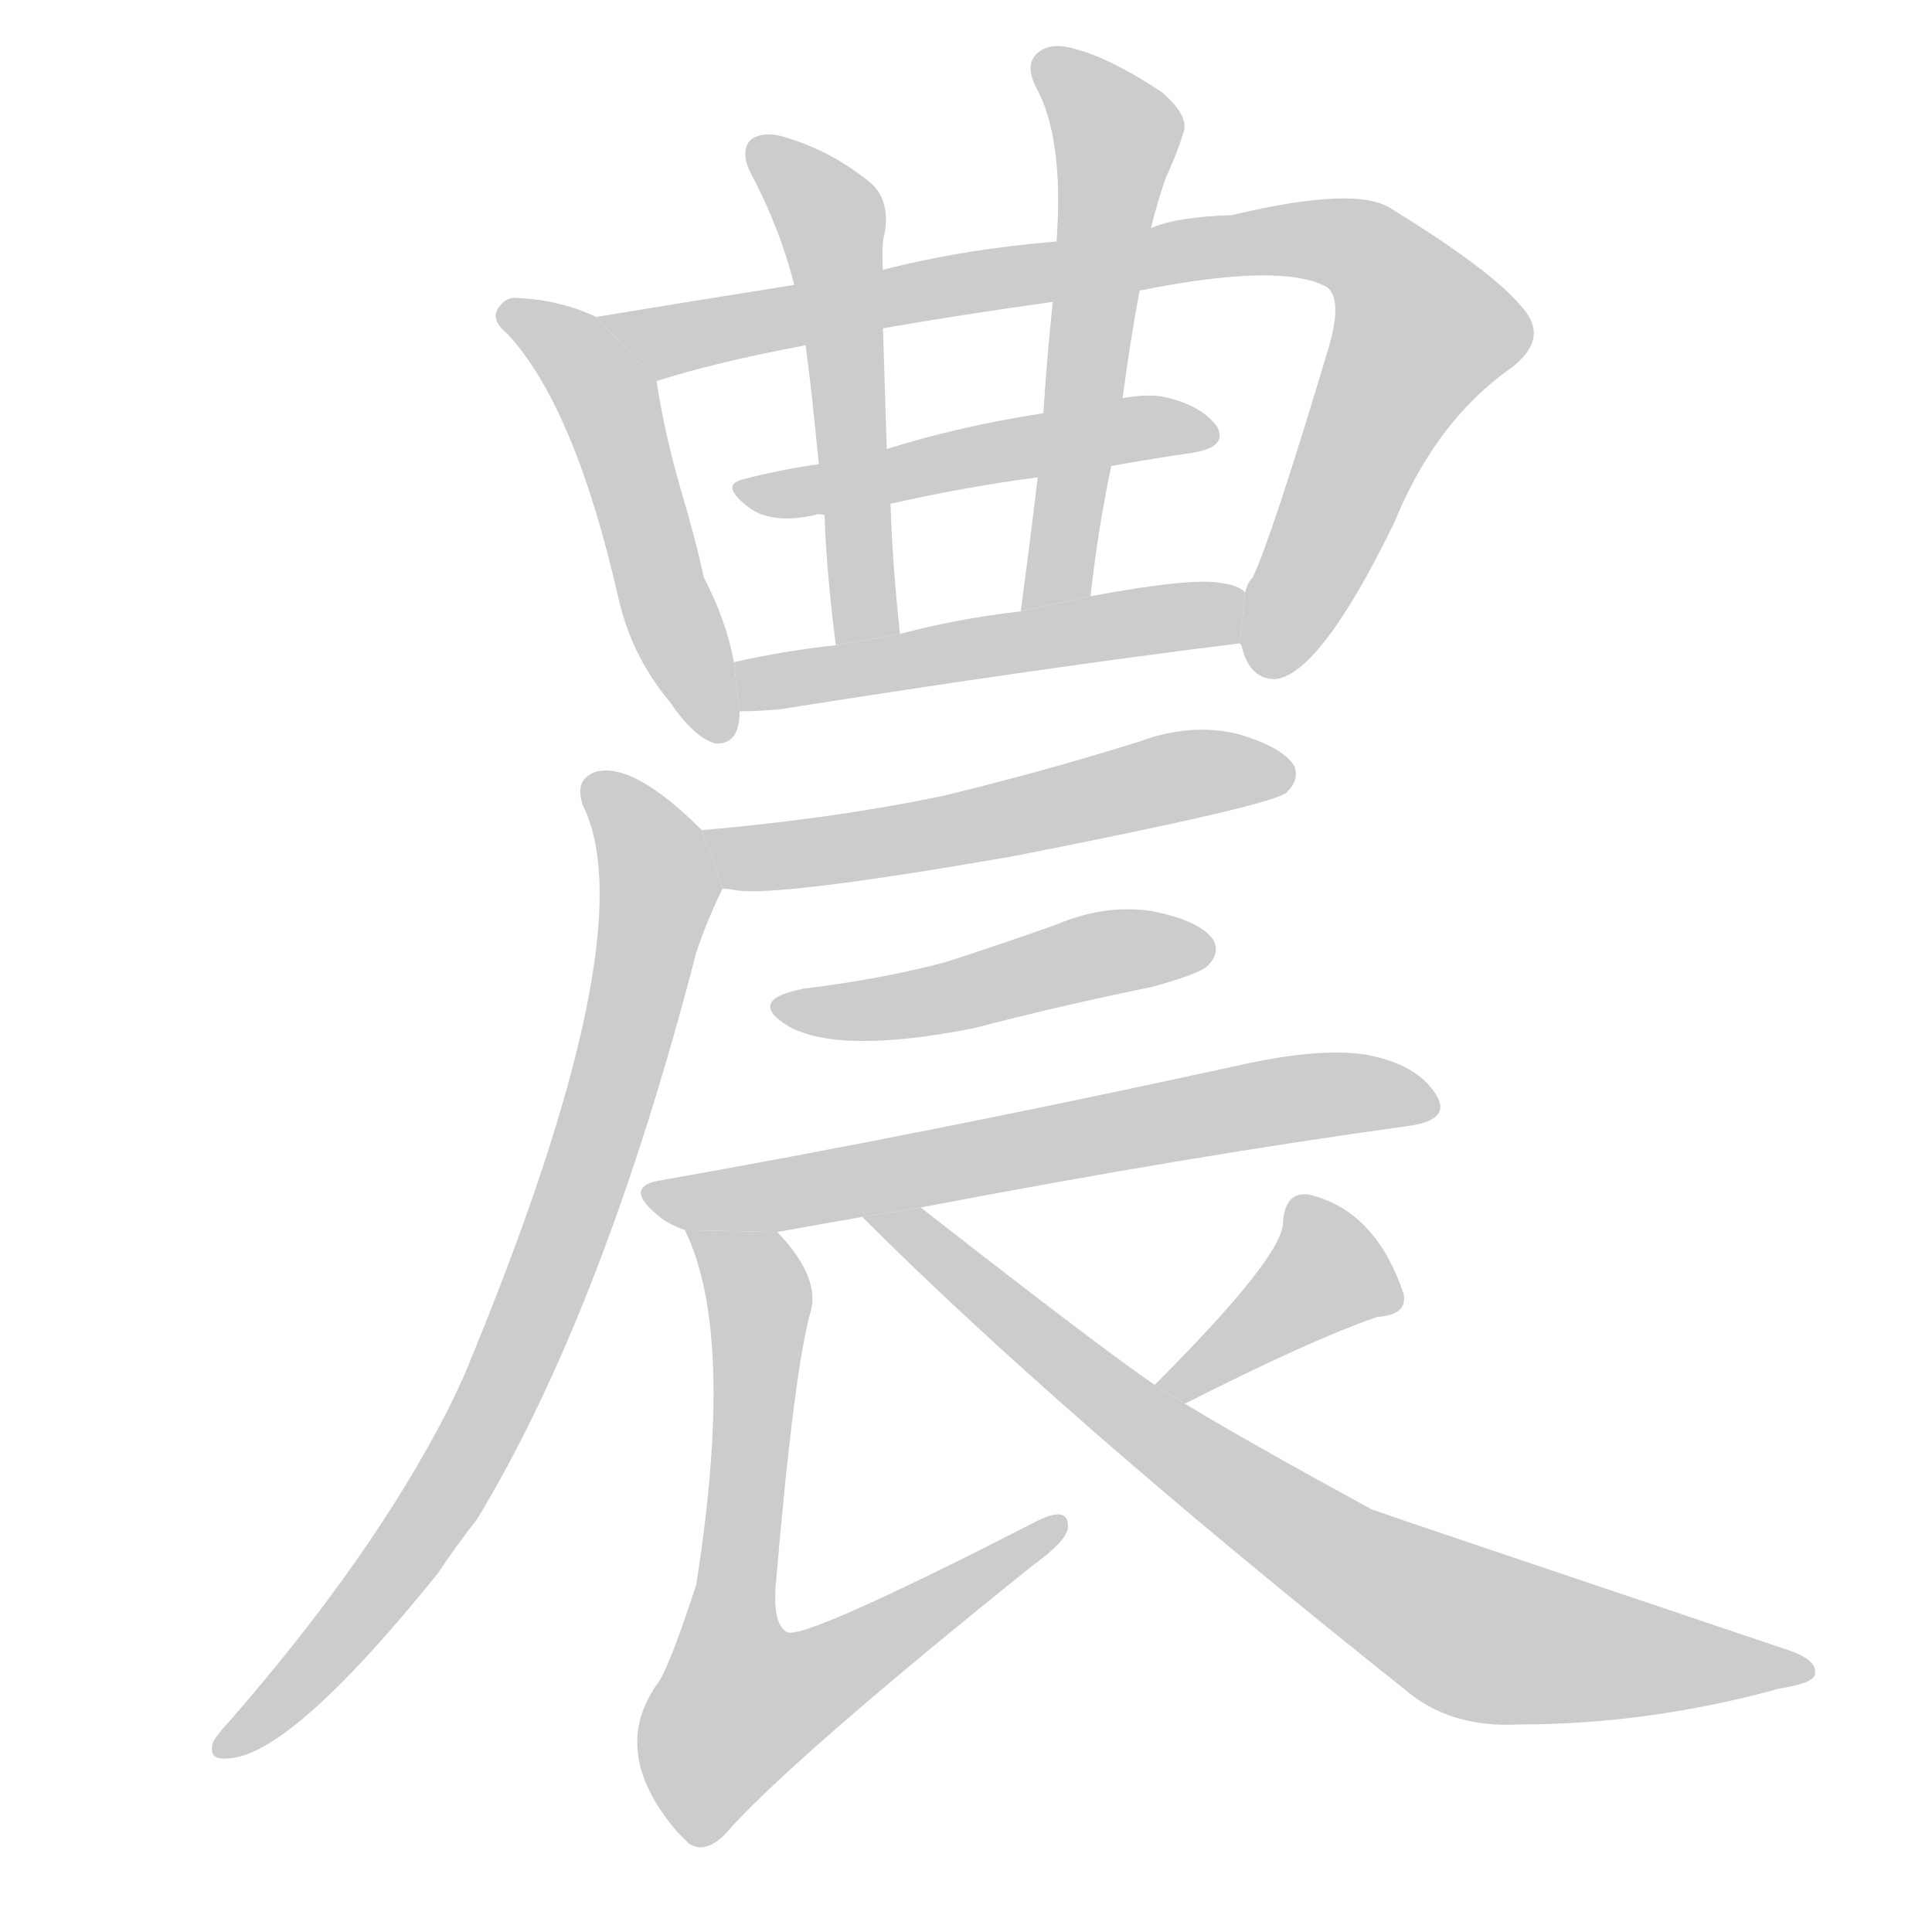
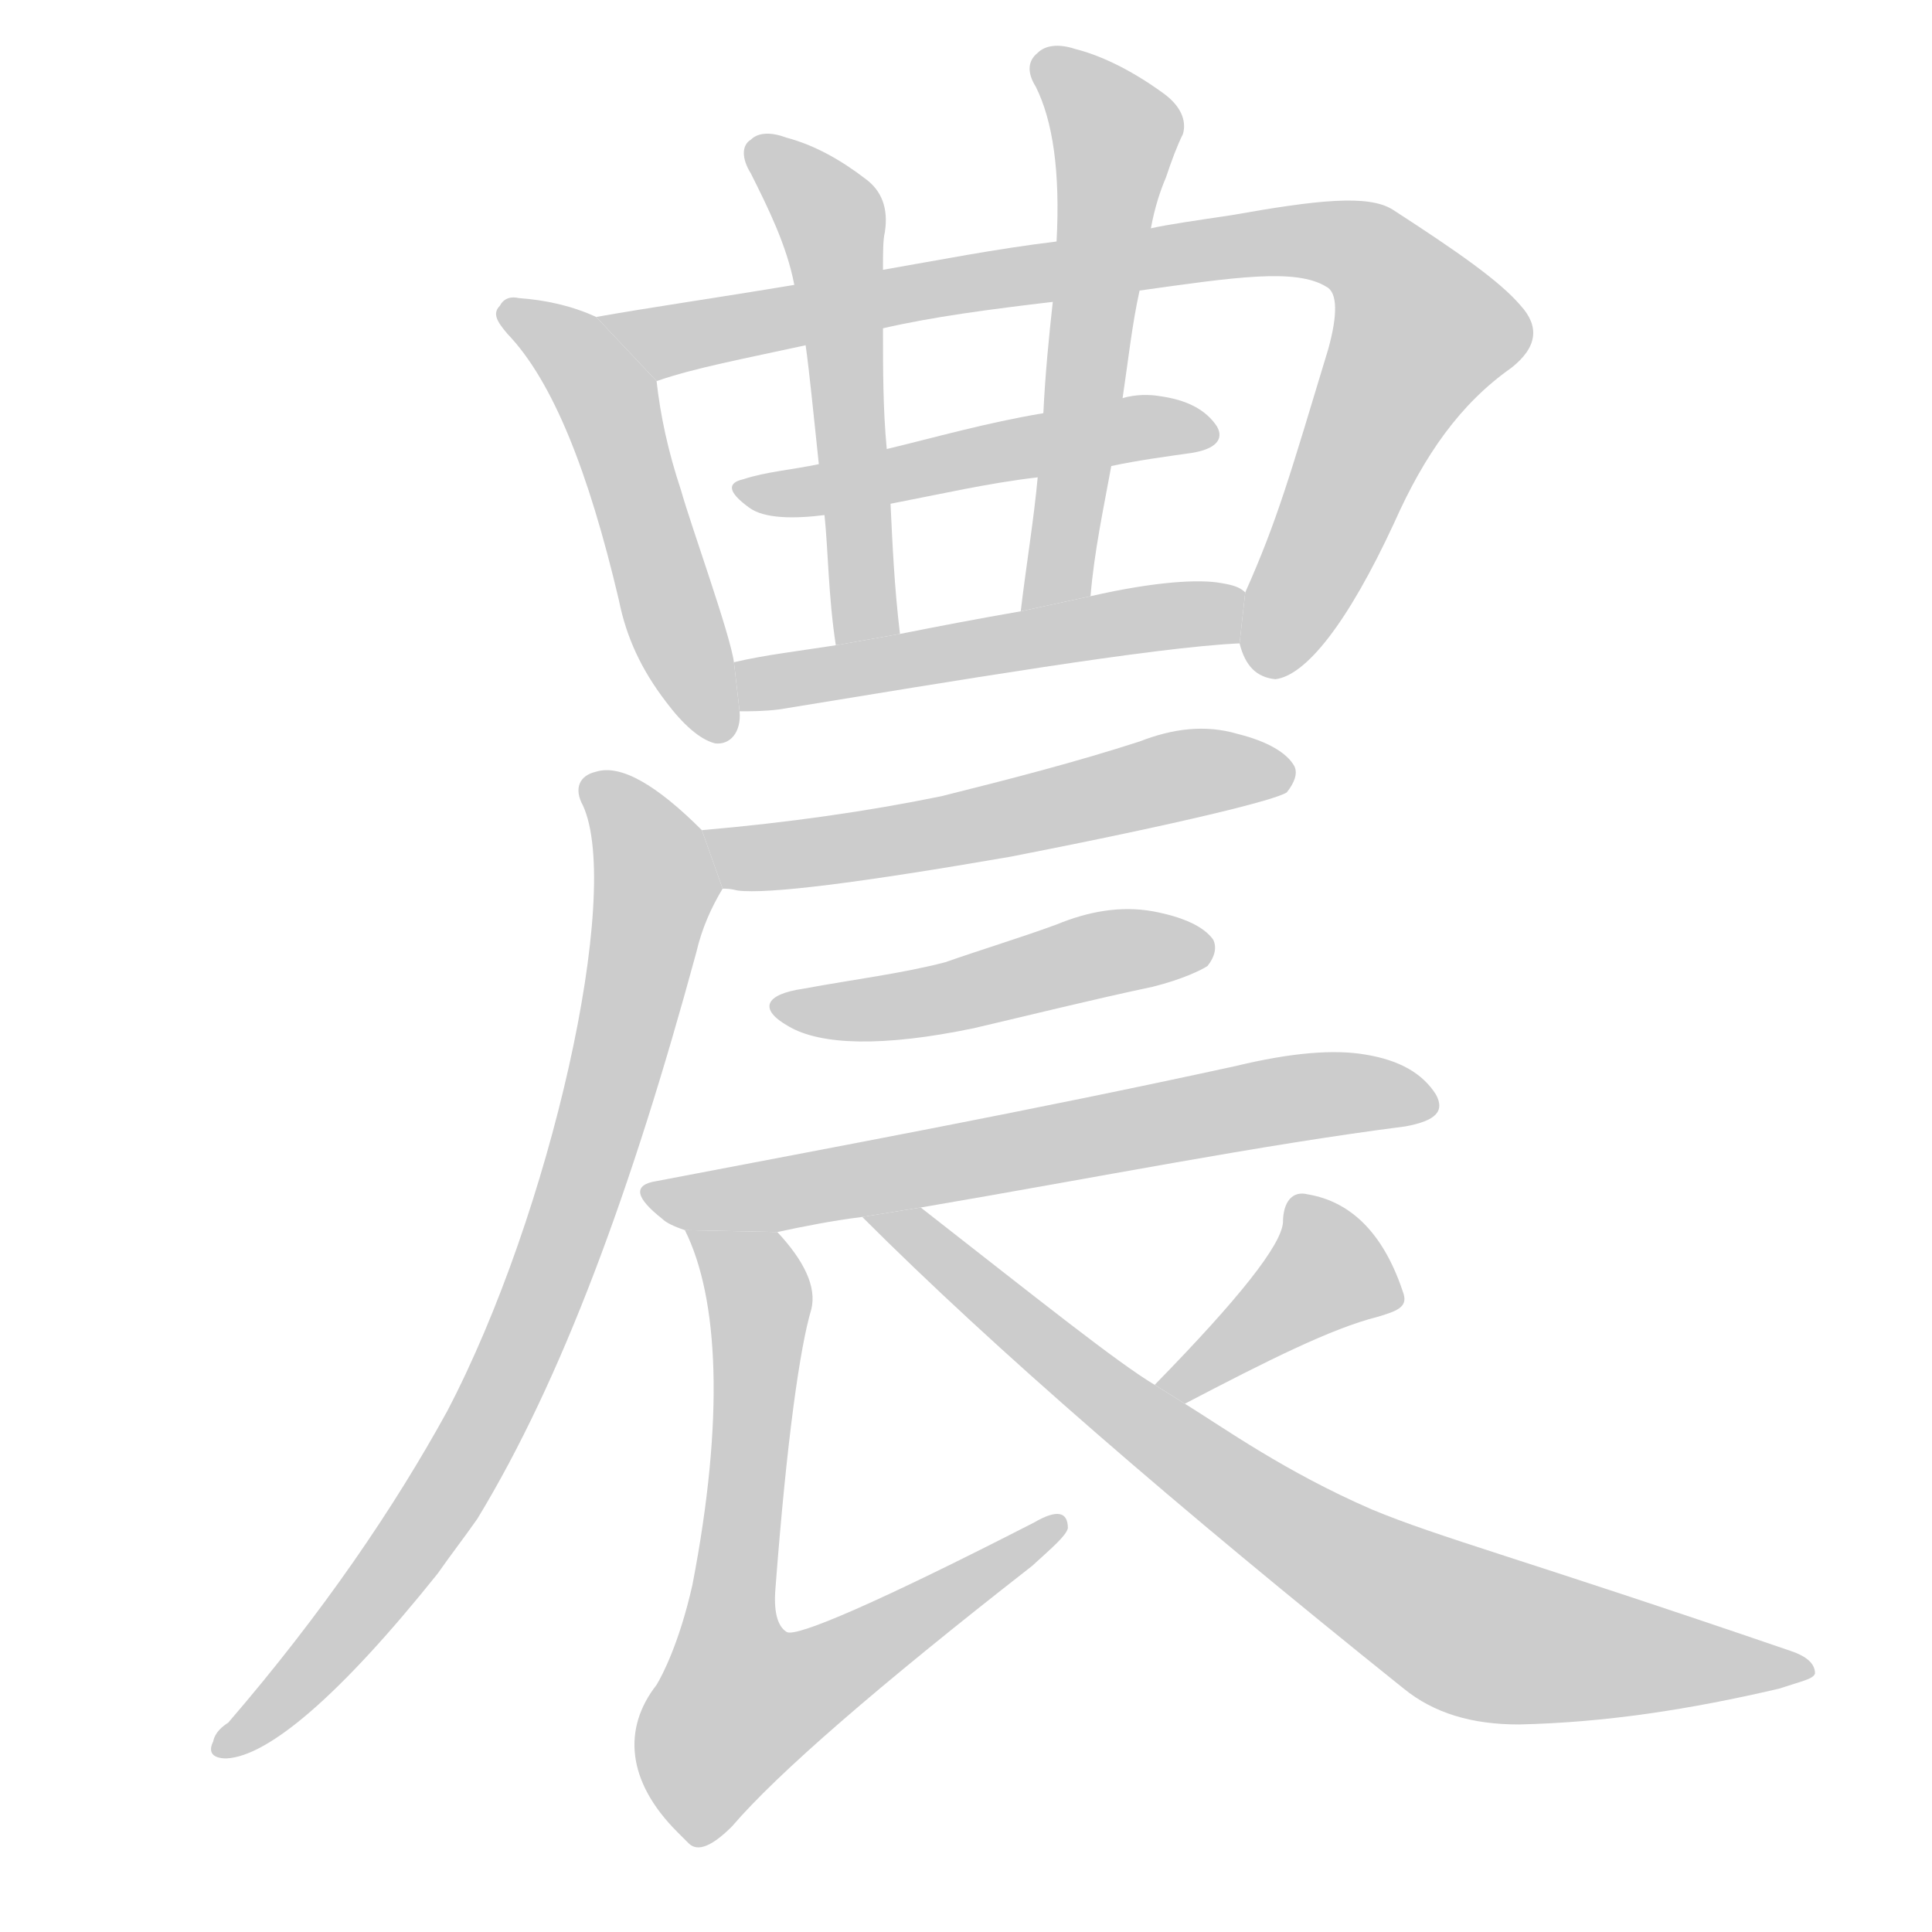
<svg xmlns="http://www.w3.org/2000/svg" xmlns:xlink="http://www.w3.org/1999/xlink" id="z36786" class="acjk" version="1.1" viewBox="0 0 1024 1024">
  <style>

@keyframes z36786k {
	from {
		stroke:#c00;
		stroke-dashoffset:3334;
	}
	75% {
		stroke:#c00;
		stroke-dashoffset:0;
	}
	to {
		stroke:#000;
	}
}
#z36786 path[clip-path] {
	animation:z36786k 1s linear both;
	stroke-dasharray:3334;
	stroke-width:128;
	stroke-linecap:round;
	fill:none;
}
#z36786 path[clip-path="url(#z36786c1)"] {animation-delay:1s;}
#z36786 path[clip-path="url(#z36786c2)"] {animation-delay:2s;}
#z36786 path[clip-path="url(#z36786c3)"] {animation-delay:3s;}
#z36786 path[clip-path="url(#z36786c4)"] {animation-delay:4s;}
#z36786 path[clip-path="url(#z36786c5)"] {animation-delay:5s;}
#z36786 path[clip-path="url(#z36786c6)"] {animation-delay:6s;}
#z36786 path[clip-path="url(#z36786c7)"] {animation-delay:7s;}
#z36786 path[clip-path="url(#z36786c8)"] {animation-delay:8s;}
#z36786 path[clip-path="url(#z36786c9)"] {animation-delay:9s;}
#z36786 path[clip-path="url(#z36786c10)"] {animation-delay:10s;}
#z36786 path[clip-path="url(#z36786c11)"] {animation-delay:11s;}
#z36786 path[clip-path="url(#z36786c12)"] {animation-delay:12s;}
#z36786 path[clip-path="url(#z36786c13)"] {animation-delay:13s;}
#z36786 path {fill:#ccc;}

</style>
-   <path id="z36786d1" d="M316 168Q297 159 275 158Q269 157 265 162Q259 169 269 177Q305 216 328 318Q335 348 355 372Q368 391 379 394Q392 395 392 377L389 351Q385 329 373 306Q369 287 361 260Q352 229 348 202L316 168 Z" />
-   <path id="z36786d2" d="M657 341L658 342Q662 360 676 360Q700 357 739 277Q761 223 801 195Q822 179 806 162Q790 143 738 111Q720 98 653 114Q623 115 610 121L560 128Q511 132 468 143L421 151Q358 161 316 168L348 202Q379 192 427 183L468 174Q508 167 558 160L604 154Q679 139 703 152Q712 158 704 185Q674 285 664 306Q661 309 660 314L657 341 Z" />
-   <path id="z36786d3" d="M468 143Q467 130 469 123Q472 104 459 95Q440 80 417 73Q405 69 398 74Q392 80 398 92Q413 120 421 151L427 183Q430 205 434 246L437 273Q438 303 443 342L477 336Q473 299 472 267L470 238Q469 207 468 174L468 143 Z" />
-   <path id="z36786d4" d="M610 121Q614 105 618 94Q624 81 627 71Q631 62 616 49Q589 31 570 26Q557 22 550 28Q543 34 549 46Q564 73 560 128L558 160Q555 188 553 219L550 253Q546 287 541 324L578 316Q582 280 589 247L595 211Q599 181 604 154L610 121 Z" />
-   <path id="z36786d5" d="M589 247Q611 243 632 240Q651 237 645 226Q636 214 615 210Q606 209 595 211L553 219Q508 226 470 238L434 246Q413 249 394 254Q381 257 397 269Q409 278 432 273Q433 272 437 273L472 267Q512 258 550 253L589 247 Z" />
-   <path id="z36786d6" d="M392 377Q401 377 413 376Q552 354 657 341L660 314Q656 310 647 309Q632 306 578 316L541 324Q507 328 477 336L443 342Q415 345 389 351L392 377 Z" />
-   <path id="z36786d7" d="M383 471Q386 471 391 472Q415 475 536 454Q674 427 682 420Q689 413 686 406Q680 396 656 389Q631 383 604 393Q553 409 499 422Q441 434 372 440L383 471 Z" />
-   <path id="z36786d8" d="M372 440Q336 404 316 409Q304 413 309 427Q343 496 246 729Q242 738 237 748Q197 826 121 913Q117 917 113 923Q110 933 120 932Q153 932 232 834Q242 819 253 805Q320 694 369 505Q375 487 383 471L372 440 Z" />
-   <path id="z36786d9" d="M426 524Q395 530 418 544Q445 559 516 545Q562 533 611 523Q636 516 640 512Q647 505 643 498Q636 488 611 483Q586 479 560 490Q532 500 501 510Q467 519 426 524 Z" />
-   <path id="z36786d10" d="M488 640Q629 613 745 597Q770 594 761 580Q751 564 724 559Q699 555 655 565Q490 601 348 626Q330 630 351 646Q355 649 363 652L412 653Q434 649 457 645L488 640 Z" />
-   <path id="z36786d11" d="M363 652Q390 707 369 840Q354 886 348 893Q323 929 359 971L365 977Q375 984 388 968Q425 928 547 830Q565 817 566 810Q567 797 548 807Q425 870 417 865Q410 861 411 842Q421 724 430 694Q434 676 412 653L363 652 Z" />
-   <path id="z36786d12" d="M628 744Q695 710 730 698Q746 697 744 686Q729 641 693 633Q681 632 680 648Q680 666 612 734L628 744 Z" />
-   <path id="z36786d13" d="M612 734Q584 715 488 640L457 645Q563 751 744 895Q768 916 805 914Q874 914 943 895Q962 892 962 887Q963 880 949 875Q735 803 727 800Q661 764 628 744L612 734 Z" />
+   <path id="z36786d1" d="M316 168C303 162 289 159 275 158C271 157 267 158 265 162C261 166 263 170 269 177C293 202 312 250 328 318C332 338 340 355 353 372C362 384 371 392 379 394C387 395 393 388 392 377L389 351C387 336 366 278 361 260C354 239 350 220 348 202 Z" />
+   <path id="z36786d2" d="M657 341C660 353 666 359 676 360C692 358 714 331 739 277C755 241 774 214 801 195C815 184 816 173 806 162C795 149 772 133 738 111C725 103 698 106 653 114C633 117 619 119 610 121L560 128C527 132 497 138 468 143L421 151C379 158 344 163 316 168L348 202C368 195 395 190 427 183L468 174C494 168 524 164 558 160L604 154C654 147 687 142 703 152C709 155 709 167 704 185C684 251 677 276 660 314 Z" />
+   <path id="z36786d3" d="M468 143C468 134 468 127 469 123C471 110 467 101 459 95C446 85 432 77 417 73C409 70 402 70 398 74C393 77 393 84 398 92C407 110 417 130 421 151L427 183C429 197 431 218 434 246L437 273C439 292 439 316 443 342L477 336C474 311 473 288 472 267L470 238C468 217 468 196 468 174 Z" />
+   <path id="z36786d4" d="M610 121C612 110 615 101 618 94C621 85 624 77 627 71C629 64 626 56 616 49C598 36 582 29 570 26C561 23 554 24 550 28C545 32 544 38 549 46C558 64 562 91 560 128L558 160C556 178 554 198 553 219L550 253C548 275 544 299 541 324L578 316C580 292 585 269 589 247L595 211C598 191 600 172 604 154 Z" />
+   <path id="z36786d5" d="M589 247C603 244 618 242 632 240C644 238 649 233 645 226C639 217 629 212 615 210C609 209 602 209 595 211L553 219C523 224 495 232 470 238L434 246C420 249 406 250 394 254C385 256 386 261 397 269C405 275 421 275 437 273L472 267C498 262 524 256 550 253 Z" />
+   <path id="z36786d6" d="M392 377C398 377 405 377 413 376C505 361 612 343 657 341L660 314C657 311 653 310 647 309C636 307 613 308 578 316L541 324C518 328 497 332 477 336L443 342C424 345 406 347 389 351 Z" />
+   <path id="z36786d7" d="M383 471C385 471 387 471 391 472C407 474 455 468 536 454C628 436 676 424 682 420C686 415 688 410 686 406C682 399 672 393 656 389C639 384 622 386 604 393C570 404 535 413 499 422C460 430 418 436 372 440 Z" />
+   <path id="z36786d8" d="M372 440C348 416 329 405 316 409C307 411 304 418 309 427C330 473 292 643 237 748C209 799 171 855 121 913C118 915 114 918 113 923C110 929 113 932 120 932C142 931 180 899 232 834C239 824 246 815 253 805C298 731 335 630 369 505C372 492 377 481 383 471 Z" />
+   <path id="z36786d9" d="M426 524C405 527 402 535 418 544C435 554 468 555 516 545C546 538 578 530 611 523C627 519 637 514 640 512C644 507 645 502 643 498C638 491 627 486 611 483C594 480 577 483 560 490C541 497 521 503 501 510C478 516 453 519 426 524 Z" />
+   <path id="z36786d10" d="M488 640C582 624 667 607 745 597C761 594 766 589 761 580C754 569 742 562 724 559C707 556 684 558 655 565C545 589 442 608 348 626C335 628 337 635 351 646C353 648 357 650 363 652L412 653C426 650 441 647 457 645 Z" />
+   <path id="z36786d11" d="M363 652C381 688 384 752 367 840C360 871 351 888 348 893C330 916 332 944 359 971L365 977C370 982 378 978 388 968C412 940 465 894 547 830C558 820 565 814 566 810C566 801 560 800 548 807C466 849 422 868 417 865C412 862 410 854 411 842C417 763 424 714 430 694C433 682 426 668 412 653 Z" />
+   <path id="z36786d12" d="M628 744C672 721 706 704 730 698C740 695 746 693 744 686C734 655 717 637 693 633C685 631 680 637 680 648C679 660 657 688 612 734 Z" />
+   <path id="z36786d13" d="M612 734C592 722 552 690 488 640L457 645C527 715 623 798 744 895C760 908 780 914 805 914C851 913 896 906 943 895C955 891 961 890 962 887C962 882 958 878 949 875C806 826 763 815 727 800C681 780 649 757 628 744 Z" />
  <defs>
    <clipPath id="z36786c1">
      <use xlink:href="#z36786d1" />
    </clipPath>
    <clipPath id="z36786c2">
      <use xlink:href="#z36786d2" />
    </clipPath>
    <clipPath id="z36786c3">
      <use xlink:href="#z36786d3" />
    </clipPath>
    <clipPath id="z36786c4">
      <use xlink:href="#z36786d4" />
    </clipPath>
    <clipPath id="z36786c5">
      <use xlink:href="#z36786d5" />
    </clipPath>
    <clipPath id="z36786c6">
      <use xlink:href="#z36786d6" />
    </clipPath>
    <clipPath id="z36786c7">
      <use xlink:href="#z36786d7" />
    </clipPath>
    <clipPath id="z36786c8">
      <use xlink:href="#z36786d8" />
    </clipPath>
    <clipPath id="z36786c9">
      <use xlink:href="#z36786d9" />
    </clipPath>
    <clipPath id="z36786c10">
      <use xlink:href="#z36786d10" />
    </clipPath>
    <clipPath id="z36786c11">
      <use xlink:href="#z36786d11" />
    </clipPath>
    <clipPath id="z36786c12">
      <use xlink:href="#z36786d12" />
    </clipPath>
    <clipPath id="z36786c13">
      <use xlink:href="#z36786d13" />
    </clipPath>
  </defs>
  <path pathLength="3333" clip-path="url(#z36786c1)" d="M270 164L324 216L378 390" />
  <path pathLength="3333" clip-path="url(#z36786c2)" d="M325 170L718 131L757 184L672 355" />
  <path pathLength="3333" clip-path="url(#z36786c3)" d="M402 78L440 114L461 338" />
  <path pathLength="3333" clip-path="url(#z36786c4)" d="M554 33L593 78L547 318" />
  <path pathLength="3333" clip-path="url(#z36786c5)" d="M397 259L641 230" />
  <path pathLength="3333" clip-path="url(#z36786c6)" d="M397 359L655 322" />
  <path pathLength="3333" clip-path="url(#z36786c7)" d="M381 444L430 452L682 405" />
  <path pathLength="3333" clip-path="url(#z36786c8)" d="M315 415L349 479L290 679L221 816L118 924" />
  <path pathLength="3333" clip-path="url(#z36786c9)" d="M415 532L638 502" />
  <path pathLength="3333" clip-path="url(#z36786c10)" d="M351 634L756 584" />
  <path pathLength="3333" clip-path="url(#z36786c11)" d="M373 658L402 688L377 890L387 927L559 811" />
  <path pathLength="3333" clip-path="url(#z36786c12)" d="M739 687L691 673L622 738" />
  <path pathLength="3333" clip-path="url(#z36786c13)" d="M467 647L766 859L955 882" />
</svg>
